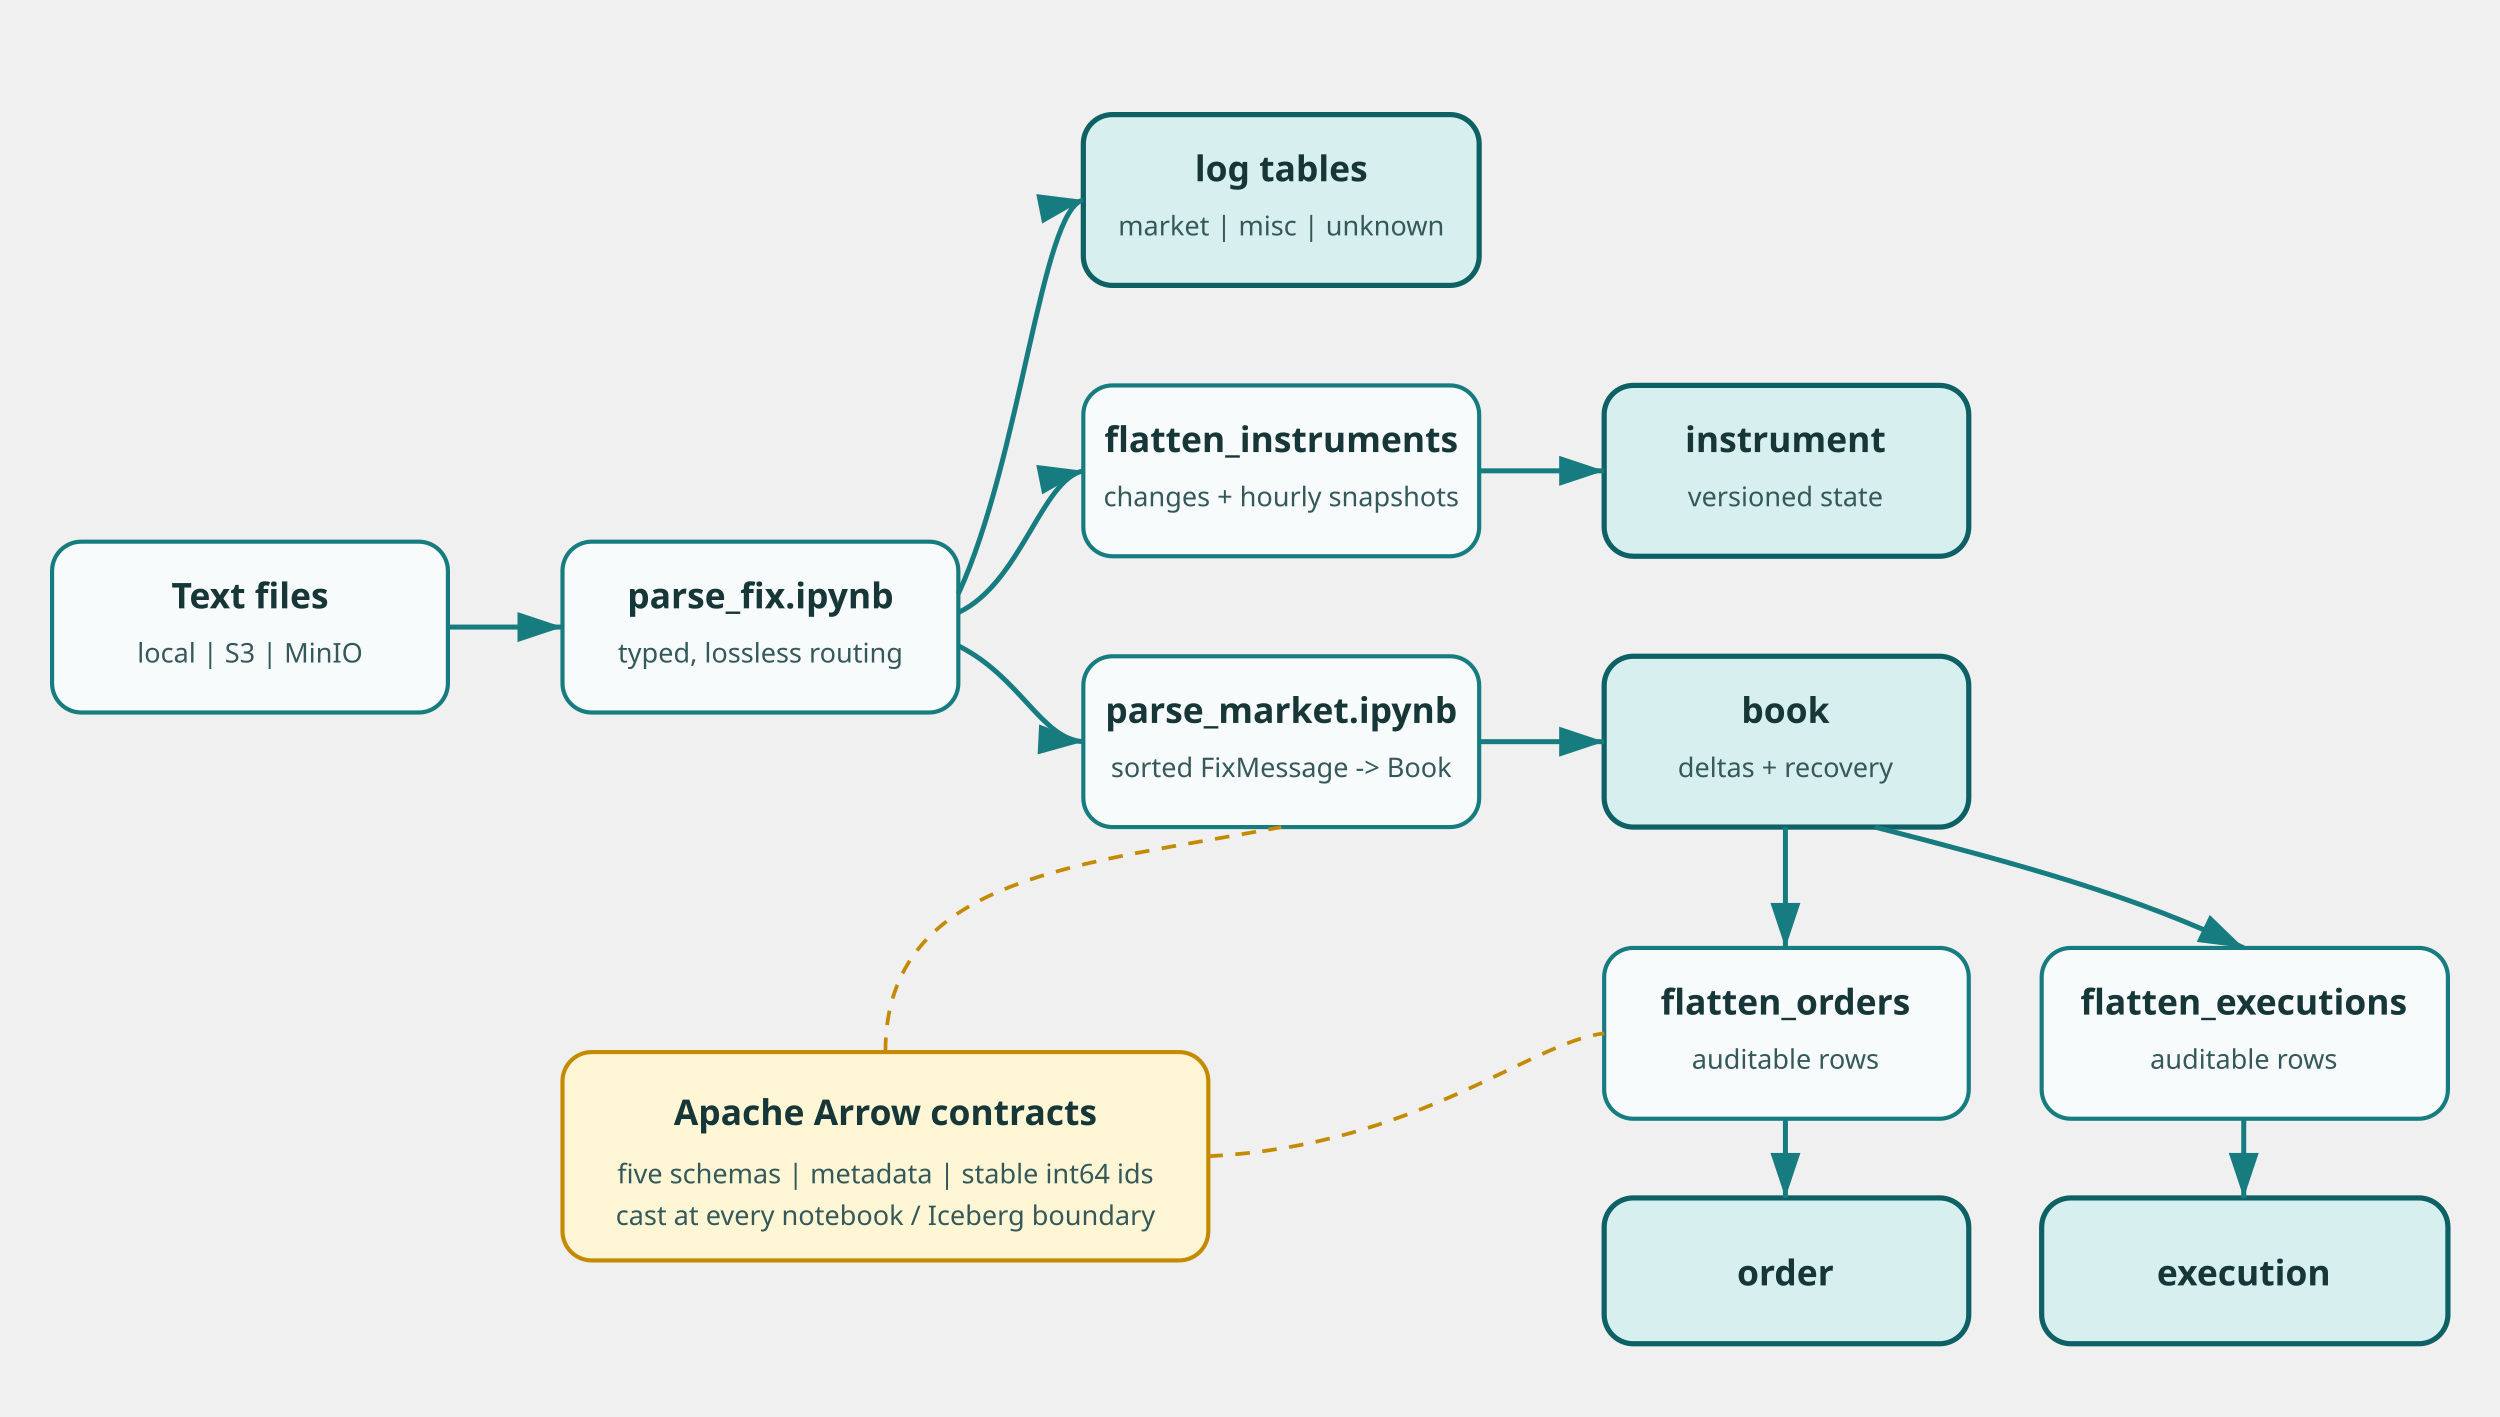
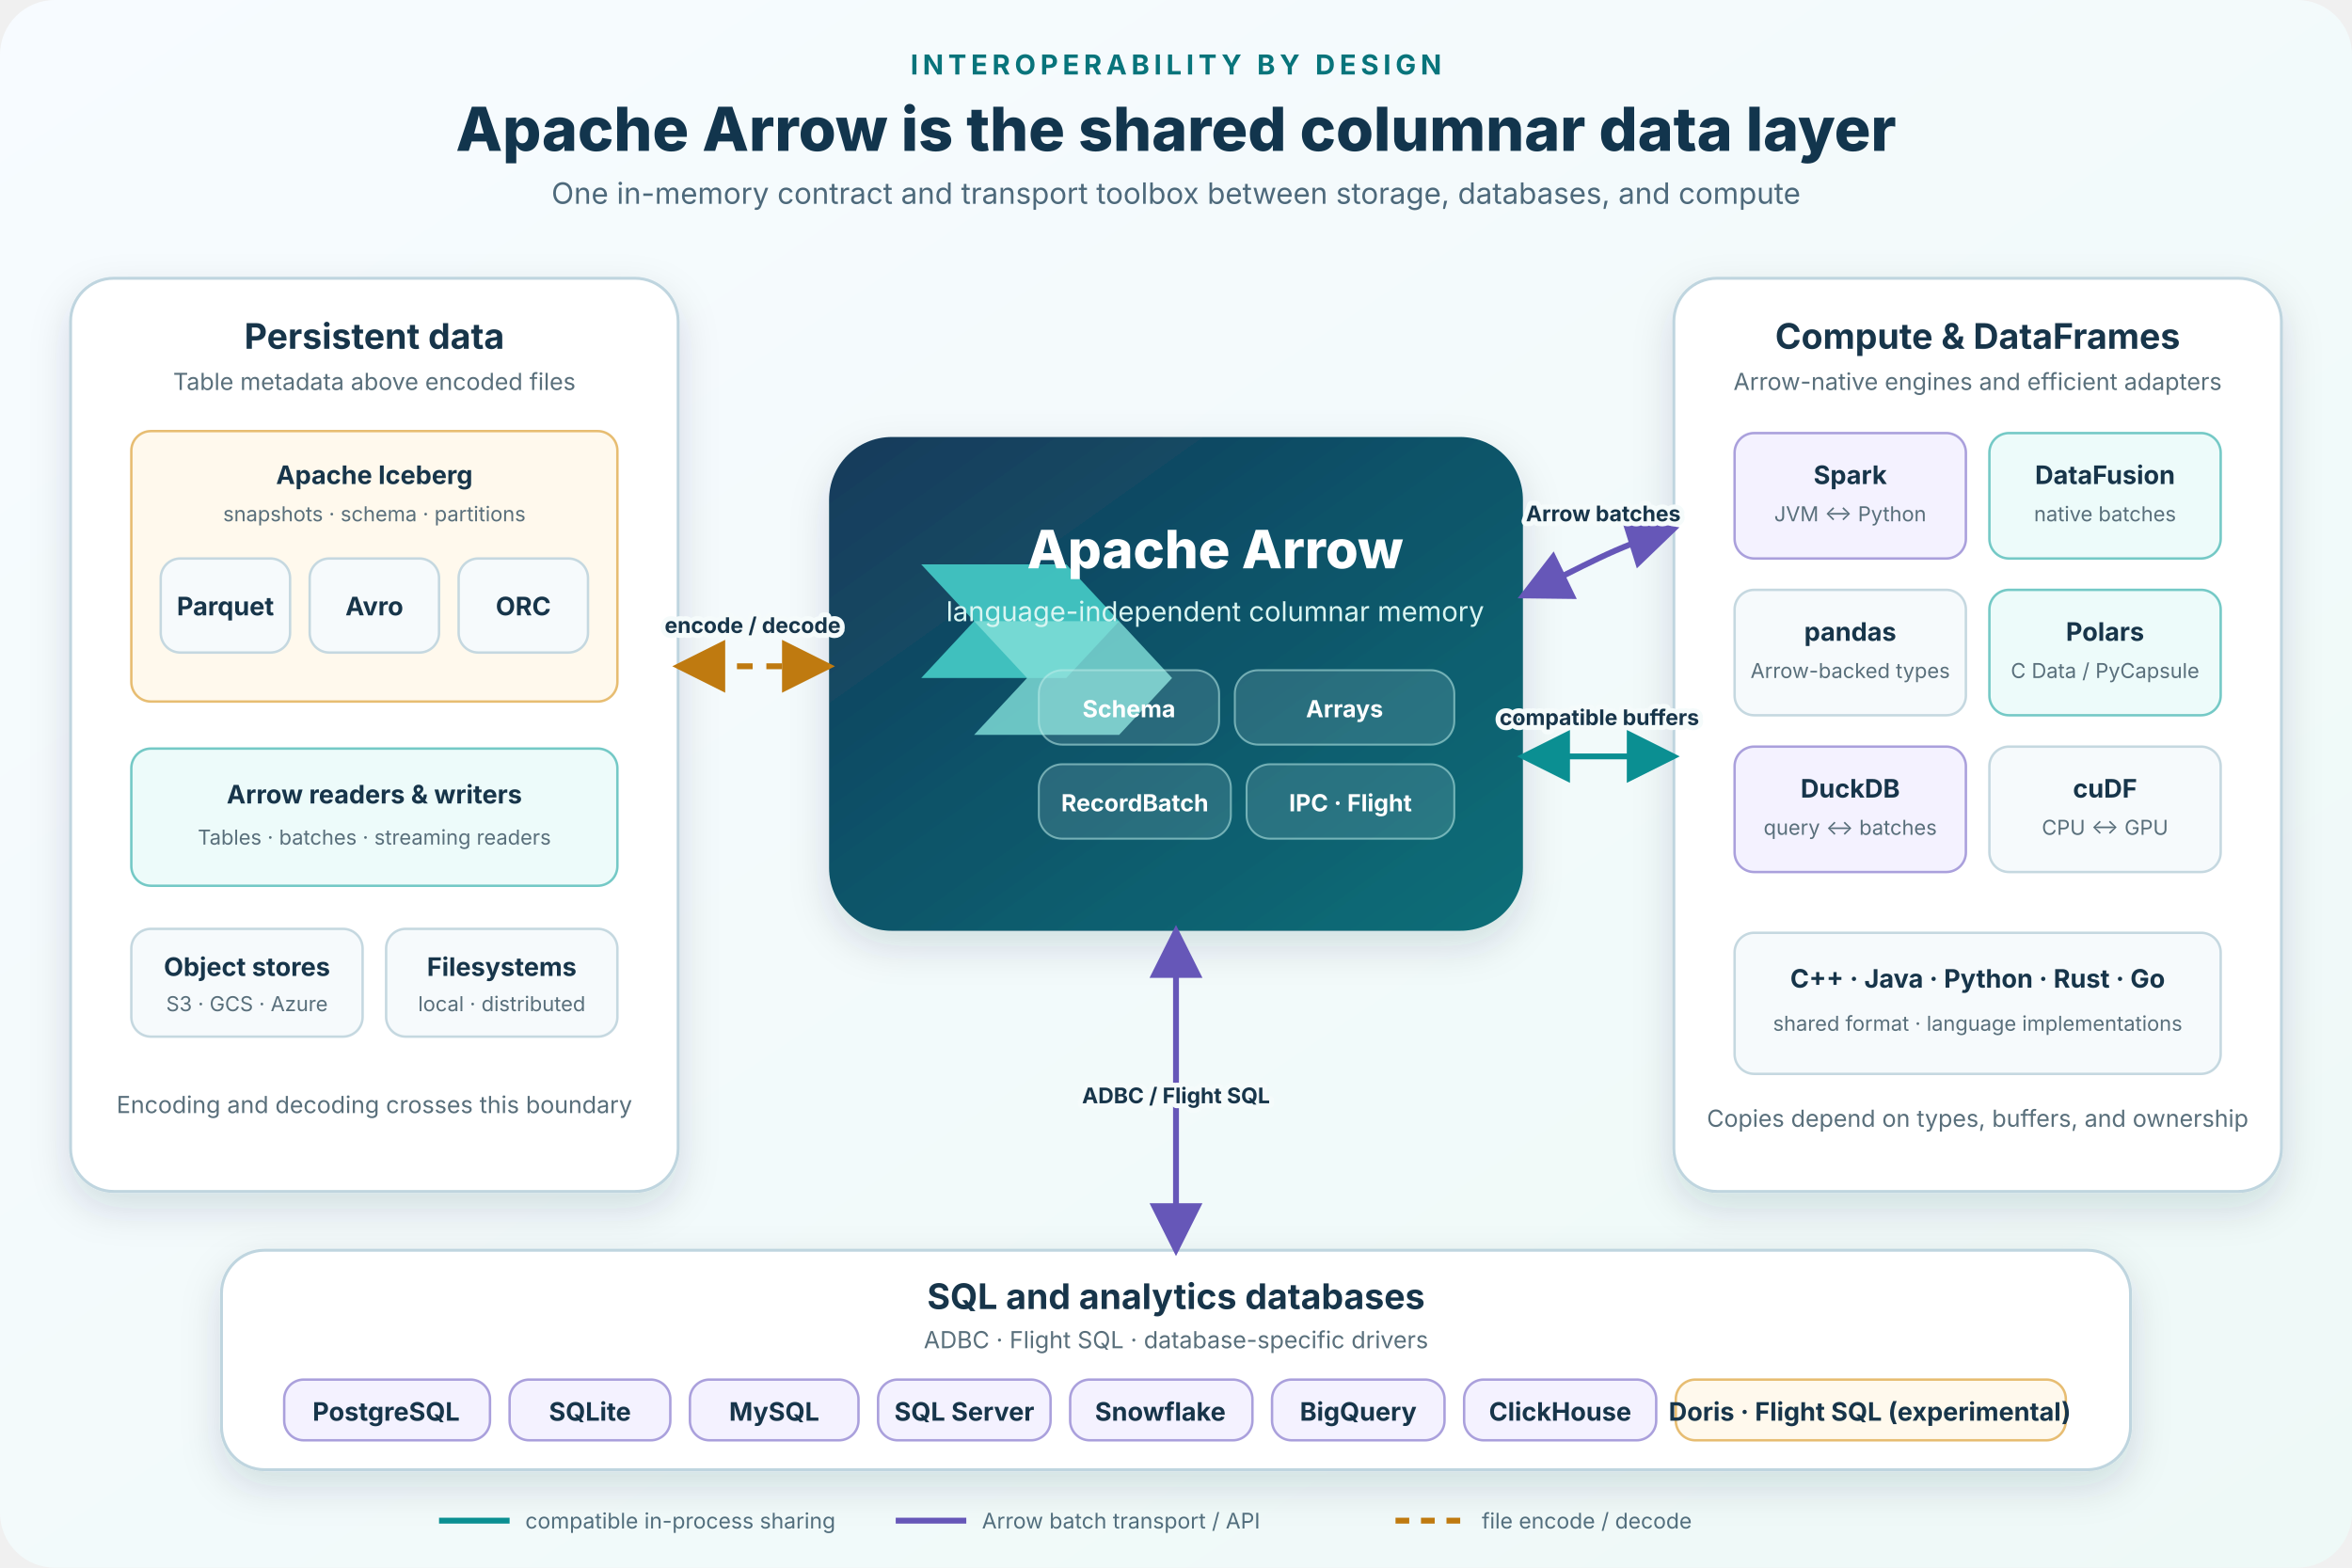
- <svg xmlns="http://www.w3.org/2000/svg" viewBox="0 0 1200 680" role="img" aria-labelledby="title desc">
+ <svg xmlns="http://www.w3.org/2000/svg" viewBox="0 0 1200 800" role="img" aria-labelledby="title desc">
  <defs>
-     <marker id="arrow" markerWidth="10" markerHeight="10" refX="9" refY="3" orient="auto">
-       <path d="M0,0 L0,6 L9,3 z" fill="#167c80" />
+     <linearGradient id="background" x1="0" y1="0" x2="1" y2="1">
+       <stop offset="0" stop-color="#f7fbff" />
+       <stop offset="1" stop-color="#eef9f7" />
+     </linearGradient>
+     <linearGradient id="arrowFill" x1="0" y1="0" x2="1" y2="1">
+       <stop offset="0" stop-color="#153b5b" />
+       <stop offset="1" stop-color="#086f78" />
+     </linearGradient>
+     <filter id="shadow" x="-20%" y="-20%" width="140%" height="150%">
+       <feDropShadow dx="0" dy="8" stdDeviation="10" flood-color="#14344a" flood-opacity=".14" />
+     </filter>
+     <marker id="cyanArrow" markerWidth="9" markerHeight="9" refX="8" refY="4.5" orient="auto-start-reverse">
+       <path d="M0 0 9 4.5 0 9Z" fill="#0b8f92" />
+     </marker>
+     <marker id="purpleArrow" markerWidth="9" markerHeight="9" refX="8" refY="4.5" orient="auto-start-reverse">
+       <path d="M0 0 9 4.5 0 9Z" fill="#6657b8" />
+     </marker>
+     <marker id="amberArrow" markerWidth="9" markerHeight="9" refX="8" refY="4.5" orient="auto-start-reverse">
+       <path d="M0 0 9 4.5 0 9Z" fill="#bf7a10" />
    </marker>
    <style>
-       .task{fill:#f7fbfb;stroke:#167c80;stroke-width:2;rx:14}
-       .table{fill:#d7f0ef;stroke:#0d6165;stroke-width:2.5;rx:14}
-       .contract{fill:#fff6d6;stroke:#c58b00;stroke-width:2;rx:14}
-       .label{font:600 17px system-ui,sans-serif;fill:#173638;text-anchor:middle}
-       .small{font:13px system-ui,sans-serif;fill:#35585a;text-anchor:middle}
-       .line{fill:none;stroke:#167c80;stroke-width:2.4;marker-end:url(#arrow)}
-       .dash{fill:none;stroke:#c58b00;stroke-width:1.8;stroke-dasharray:7 6}
+       text{font-family:Inter,ui-sans-serif,system-ui,-apple-system,"Segoe UI",sans-serif;fill:#17354a}
+       .eyebrow{font-size:14px;font-weight:700;letter-spacing:2.3px;fill:#08747b;text-anchor:middle}
+       .headline{font-size:31px;font-weight:760;text-anchor:middle;fill:#12354d}
+       .subtitle{font-size:15px;text-anchor:middle;fill:#4d697b}
+       .panel{fill:#ffffff;stroke:#bfd5df;stroke-width:1.5;rx:22;filter:url(#shadow)}
+       .panelTitle{font-size:18px;font-weight:750;text-anchor:middle}
+       .panelNote{font-size:12px;text-anchor:middle;fill:#596f7b}
+       .chip{fill:#f6fafc;stroke:#c5d8e0;stroke-width:1.25;rx:10}
+       .chipWarm{fill:#fff9ed;stroke:#e7bd72;stroke-width:1.25;rx:10}
+       .chipCyan{fill:#edfbfa;stroke:#74c9c6;stroke-width:1.25;rx:10}
+       .chipPurple{fill:#f4f2ff;stroke:#aaa0dc;stroke-width:1.25;rx:10}
+       .chipText{font-size:13px;font-weight:680;text-anchor:middle}
+       .chipSmall{font-size:10.5px;text-anchor:middle;fill:#596f7b}
+       .hubTitle{font-size:27px;font-weight:780;text-anchor:middle;fill:#ffffff}
+       .hubSub{font-size:14px;text-anchor:middle;fill:#d9f5f2}
+       .hubPill{fill:#ffffff;fill-opacity:.12;stroke:#bbede9;stroke-opacity:.55;rx:12}
+       .hubPillText{font-size:12px;font-weight:650;text-anchor:middle;fill:#ffffff}
+       .linkCyan{fill:none;stroke:#0b8f92;stroke-width:3;marker-start:url(#cyanArrow);marker-end:url(#cyanArrow)}
+       .linkPurple{fill:none;stroke:#6657b8;stroke-width:3;marker-start:url(#purpleArrow);marker-end:url(#purpleArrow)}
+       .linkAmber{fill:none;stroke:#bf7a10;stroke-width:3;stroke-dasharray:8 7;marker-start:url(#amberArrow);marker-end:url(#amberArrow)}
+       .linkLabel{font-size:11px;font-weight:700;text-anchor:middle;paint-order:stroke;stroke:#f5fbfb;stroke-width:5px;stroke-linejoin:round}
+       .legend{font-size:11px;fill:#526e7d}
    </style>
  </defs>
-   <rect class="task" x="25" y="260" width="190" height="82" />
-   <text class="label" x="120" y="292">Text files</text>
-   <text class="small" x="120" y="318">local | S3 | MinIO</text>
-   <rect class="task" x="270" y="260" width="190" height="82" />
-   <text class="label" x="365" y="292">parse_fix.ipynb</text>
-   <text class="small" x="365" y="318">typed, lossless routing</text>
-   <rect class="table" x="520" y="55" width="190" height="82" />
-   <text class="label" x="615" y="87">log tables</text>
-   <text class="small" x="615" y="113">market | misc | unknown</text>
-   <rect class="task" x="520" y="185" width="190" height="82" />
-   <text class="label" x="615" y="217">flatten_instruments</text>
-   <text class="small" x="615" y="243">changes + hourly snapshots</text>
-   <rect class="task" x="520" y="315" width="190" height="82" />
-   <text class="label" x="615" y="347">parse_market.ipynb</text>
-   <text class="small" x="615" y="373">sorted FixMessage -&gt; Book</text>
-   <rect class="table" x="770" y="185" width="175" height="82" />
-   <text class="label" x="857" y="217">instrument</text>
-   <text class="small" x="857" y="243">versioned state</text>
-   <rect class="table" x="770" y="315" width="175" height="82" />
-   <text class="label" x="857" y="347">book</text>
-   <text class="small" x="857" y="373">deltas + recovery</text>
-   <rect class="task" x="770" y="455" width="175" height="82" />
-   <text class="label" x="857" y="487">flatten_orders</text>
-   <text class="small" x="857" y="513">auditable rows</text>
-   <rect class="task" x="980" y="455" width="195" height="82" />
-   <text class="label" x="1077" y="487">flatten_executions</text>
-   <text class="small" x="1077" y="513">auditable rows</text>
-   <rect class="table" x="770" y="575" width="175" height="70" />
-   <text class="label" x="857" y="617">order</text>
-   <rect class="table" x="980" y="575" width="195" height="70" />
-   <text class="label" x="1077" y="617">execution</text>
-   <rect class="contract" x="270" y="505" width="310" height="100" />
-   <text class="label" x="425" y="540">Apache Arrow contracts</text>
-   <text class="small" x="425" y="568">five schemas | metadata | stable int64 ids</text>
-   <text class="small" x="425" y="588">cast at every notebook / Iceberg boundary</text>
-   <path class="line" d="M215 301 H270" />
-   <path class="line" d="M460 285 C490 220 500 100 520 96" />
-   <path class="line" d="M460 294 C490 280 500 230 520 226" />
-   <path class="line" d="M460 310 C490 325 500 355 520 356" />
-   <path class="line" d="M710 226 H770" />
-   <path class="line" d="M710 356 H770" />
-   <path class="line" d="M857 397 V455" />
-   <path class="line" d="M900 397 C970 415 1025 430 1077 455" />
-   <path class="line" d="M857 537 V575" />
-   <path class="line" d="M1077 537 V575" />
-   <path class="dash" d="M425 505 C425 420 520 415 615 397" />
-   <path class="dash" d="M580 555 C680 550 735 500 770 496" />
+   <rect width="1200" height="800" rx="28" fill="url(#background)" />
+   <text class="eyebrow" x="600" y="38">INTEROPERABILITY BY DESIGN</text>
+   <text class="headline" x="600" y="77">Apache Arrow is the shared columnar data layer</text>
+   <text class="subtitle" x="600" y="104">One in-memory contract and transport toolbox between storage, databases, and compute</text>
+   <rect class="panel" x="36" y="142" width="310" height="466" />
+   <text class="panelTitle" x="191" y="178">Persistent data</text>
+   <text class="panelNote" x="191" y="199">Table metadata above encoded files</text>
+   <rect class="chipWarm" x="67" y="220" width="248" height="138" />
+   <text class="chipText" x="191" y="247">Apache Iceberg</text>
+   <text class="chipSmall" x="191" y="266">snapshots · schema · partitions</text>
+   <rect class="chip" x="82" y="285" width="66" height="48" />
+   <rect class="chip" x="158" y="285" width="66" height="48" />
+   <rect class="chip" x="234" y="285" width="66" height="48" />
+   <text class="chipText" x="115" y="314">Parquet</text>
+   <text class="chipText" x="191" y="314">Avro</text>
+   <text class="chipText" x="267" y="314">ORC</text>
+   <rect class="chipCyan" x="67" y="382" width="248" height="70" />
+   <text class="chipText" x="191" y="410">Arrow readers &amp; writers</text>
+   <text class="chipSmall" x="191" y="431">Tables · batches · streaming readers</text>
+   <rect class="chip" x="67" y="474" width="118" height="55" />
+   <rect class="chip" x="197" y="474" width="118" height="55" />
+   <text class="chipText" x="126" y="498">Object stores</text>
+   <text class="chipSmall" x="126" y="516">S3 · GCS · Azure</text>
+   <text class="chipText" x="256" y="498">Filesystems</text>
+   <text class="chipSmall" x="256" y="516">local · distributed</text>
+   <text class="panelNote" x="191" y="568">Encoding and decoding crosses this boundary</text>
+   <rect x="423" y="223" width="354" height="252" rx="32" fill="url(#arrowFill)" filter="url(#shadow)" />
+   <path d="M470 288h74l27 29-27 29h-74l27-29z" fill="#42c5c2" opacity=".95" />
+   <path d="M497 317h74l27 29-27 29h-74l27-29z" fill="#80ded8" opacity=".82" />
+   <text class="hubTitle" x="620" y="290">Apache Arrow</text>
+   <text class="hubSub" x="620" y="317">language-independent columnar memory</text>
+   <rect class="hubPill" x="530" y="342" width="92" height="38" />
+   <rect class="hubPill" x="630" y="342" width="112" height="38" />
+   <rect class="hubPill" x="530" y="390" width="98" height="38" />
+   <rect class="hubPill" x="636" y="390" width="106" height="38" />
+   <text class="hubPillText" x="576" y="366">Schema</text>
+   <text class="hubPillText" x="686" y="366">Arrays</text>
+   <text class="hubPillText" x="579" y="414">RecordBatch</text>
+   <text class="hubPillText" x="689" y="414">IPC · Flight</text>
+   <path class="linkAmber" d="M346 340 C376 340 393 340 423 340" />
+   <text class="linkLabel" x="384" y="323" fill="#9a5d08">encode / decode</text>
+   <rect class="panel" x="854" y="142" width="310" height="466" />
+   <text class="panelTitle" x="1009" y="178">Compute &amp; DataFrames</text>
+   <text class="panelNote" x="1009" y="199">Arrow-native engines and efficient adapters</text>
+   <rect class="chipPurple" x="885" y="221" width="118" height="64" />
+   <rect class="chipCyan" x="1015" y="221" width="118" height="64" />
+   <text class="chipText" x="944" y="247">Spark</text>
+   <text class="chipSmall" x="944" y="266">JVM ↔ Python</text>
+   <text class="chipText" x="1074" y="247">DataFusion</text>
+   <text class="chipSmall" x="1074" y="266">native batches</text>
+   <rect class="chip" x="885" y="301" width="118" height="64" />
+   <rect class="chipCyan" x="1015" y="301" width="118" height="64" />
+   <text class="chipText" x="944" y="327">pandas</text>
+   <text class="chipSmall" x="944" y="346">Arrow-backed types</text>
+   <text class="chipText" x="1074" y="327">Polars</text>
+   <text class="chipSmall" x="1074" y="346">C Data / PyCapsule</text>
+   <rect class="chipPurple" x="885" y="381" width="118" height="64" />
+   <rect class="chip" x="1015" y="381" width="118" height="64" />
+   <text class="chipText" x="944" y="407">DuckDB</text>
+   <text class="chipSmall" x="944" y="426">query ↔ batches</text>
+   <text class="chipText" x="1074" y="407">cuDF</text>
+   <text class="chipSmall" x="1074" y="426">CPU ↔ GPU</text>
+   <rect class="chip" x="885" y="476" width="248" height="72" />
+   <text class="chipText" x="1009" y="504">C++ · Java · Python · Rust · Go</text>
+   <text class="chipSmall" x="1009" y="526">shared format · language implementations</text>
+   <text class="panelNote" x="1009" y="575">Copies depend on types, buffers, and ownership</text>
+   <path class="linkPurple" d="M777 304 C810 288 822 280 854 270" />
+   <text class="linkLabel" x="818" y="266" fill="#5947a7">Arrow batches</text>
+   <path class="linkCyan" d="M777 386 C811 386 820 386 854 386" />
+   <text class="linkLabel" x="816" y="370" fill="#08787b">compatible buffers</text>
+   <rect class="panel" x="113" y="638" width="974" height="112" />
+   <text class="panelTitle" x="600" y="668">SQL and analytics databases</text>
+   <text class="panelNote" x="600" y="688">ADBC · Flight SQL · database-specific drivers</text>
+   <rect class="chipPurple" x="145" y="704" width="105" height="31" />
+   <rect class="chipPurple" x="260" y="704" width="82" height="31" />
+   <rect class="chipPurple" x="352" y="704" width="86" height="31" />
+   <rect class="chipPurple" x="448" y="704" width="88" height="31" />
+   <rect class="chipPurple" x="546" y="704" width="93" height="31" />
+   <rect class="chipPurple" x="649" y="704" width="88" height="31" />
+   <rect class="chipPurple" x="747" y="704" width="98" height="31" />
+   <rect class="chipWarm" x="855" y="704" width="199" height="31" />
+   <text class="chipText" x="197" y="725">PostgreSQL</text>
+   <text class="chipText" x="301" y="725">SQLite</text>
+   <text class="chipText" x="395" y="725">MySQL</text>
+   <text class="chipText" x="492" y="725">SQL Server</text>
+   <text class="chipText" x="592" y="725">Snowflake</text>
+   <text class="chipText" x="693" y="725">BigQuery</text>
+   <text class="chipText" x="796" y="725">ClickHouse</text>
+   <text class="chipText" x="954" y="725">Doris · Flight SQL (experimental)</text>
+   <path class="linkPurple" d="M600 475 V638" />
+   <text class="linkLabel" x="600" y="563" fill="#5947a7">ADBC / Flight SQL</text>
+   <line x1="224" y1="776" x2="260" y2="776" stroke="#0b8f92" stroke-width="3" />
+   <text class="legend" x="268" y="780">compatible in-process sharing</text>
+   <line x1="457" y1="776" x2="493" y2="776" stroke="#6657b8" stroke-width="3" />
+   <text class="legend" x="501" y="780">Arrow batch transport / API</text>
+   <line x1="712" y1="776" x2="748" y2="776" stroke="#bf7a10" stroke-width="3" stroke-dasharray="7 6" />
+   <text class="legend" x="756" y="780">file encode / decode</text>
</svg>
